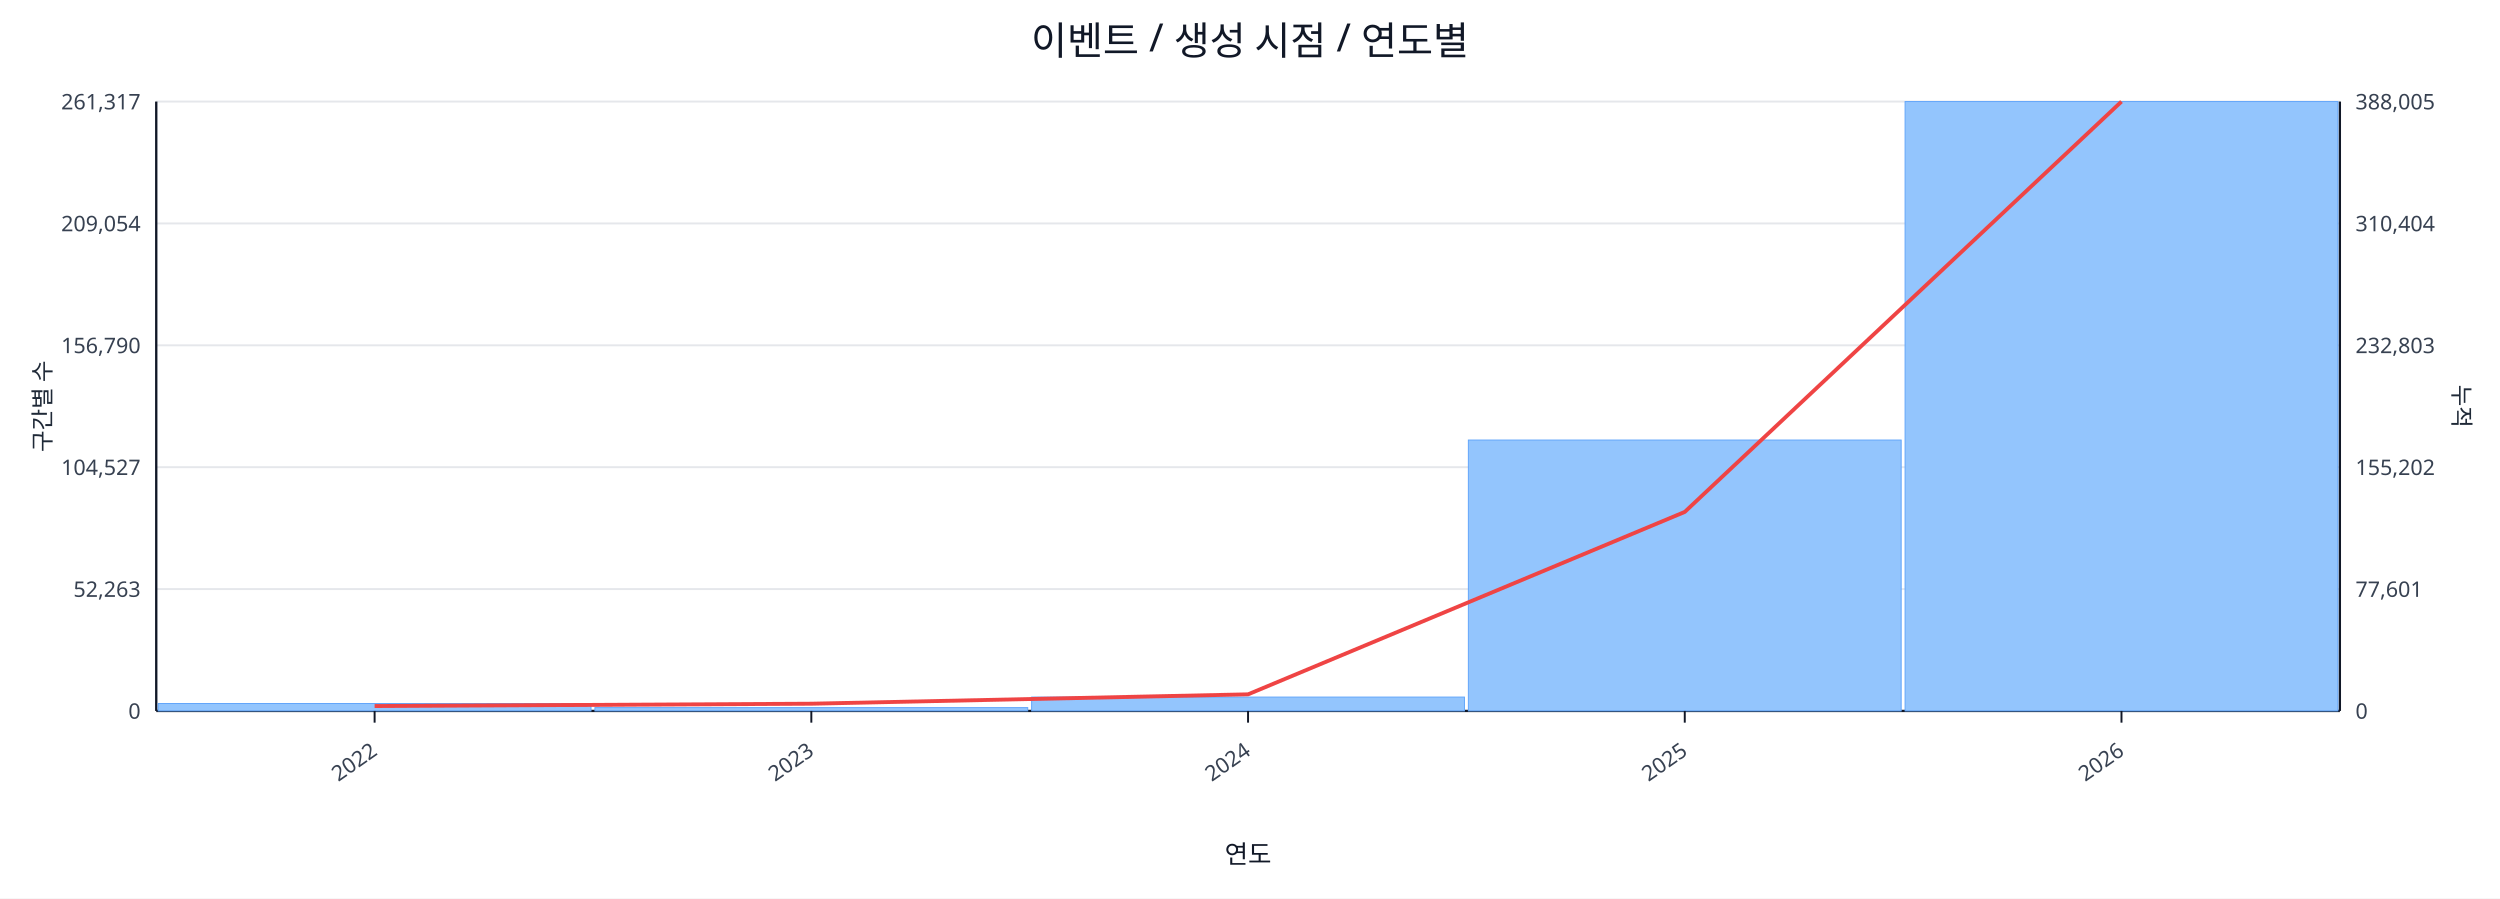
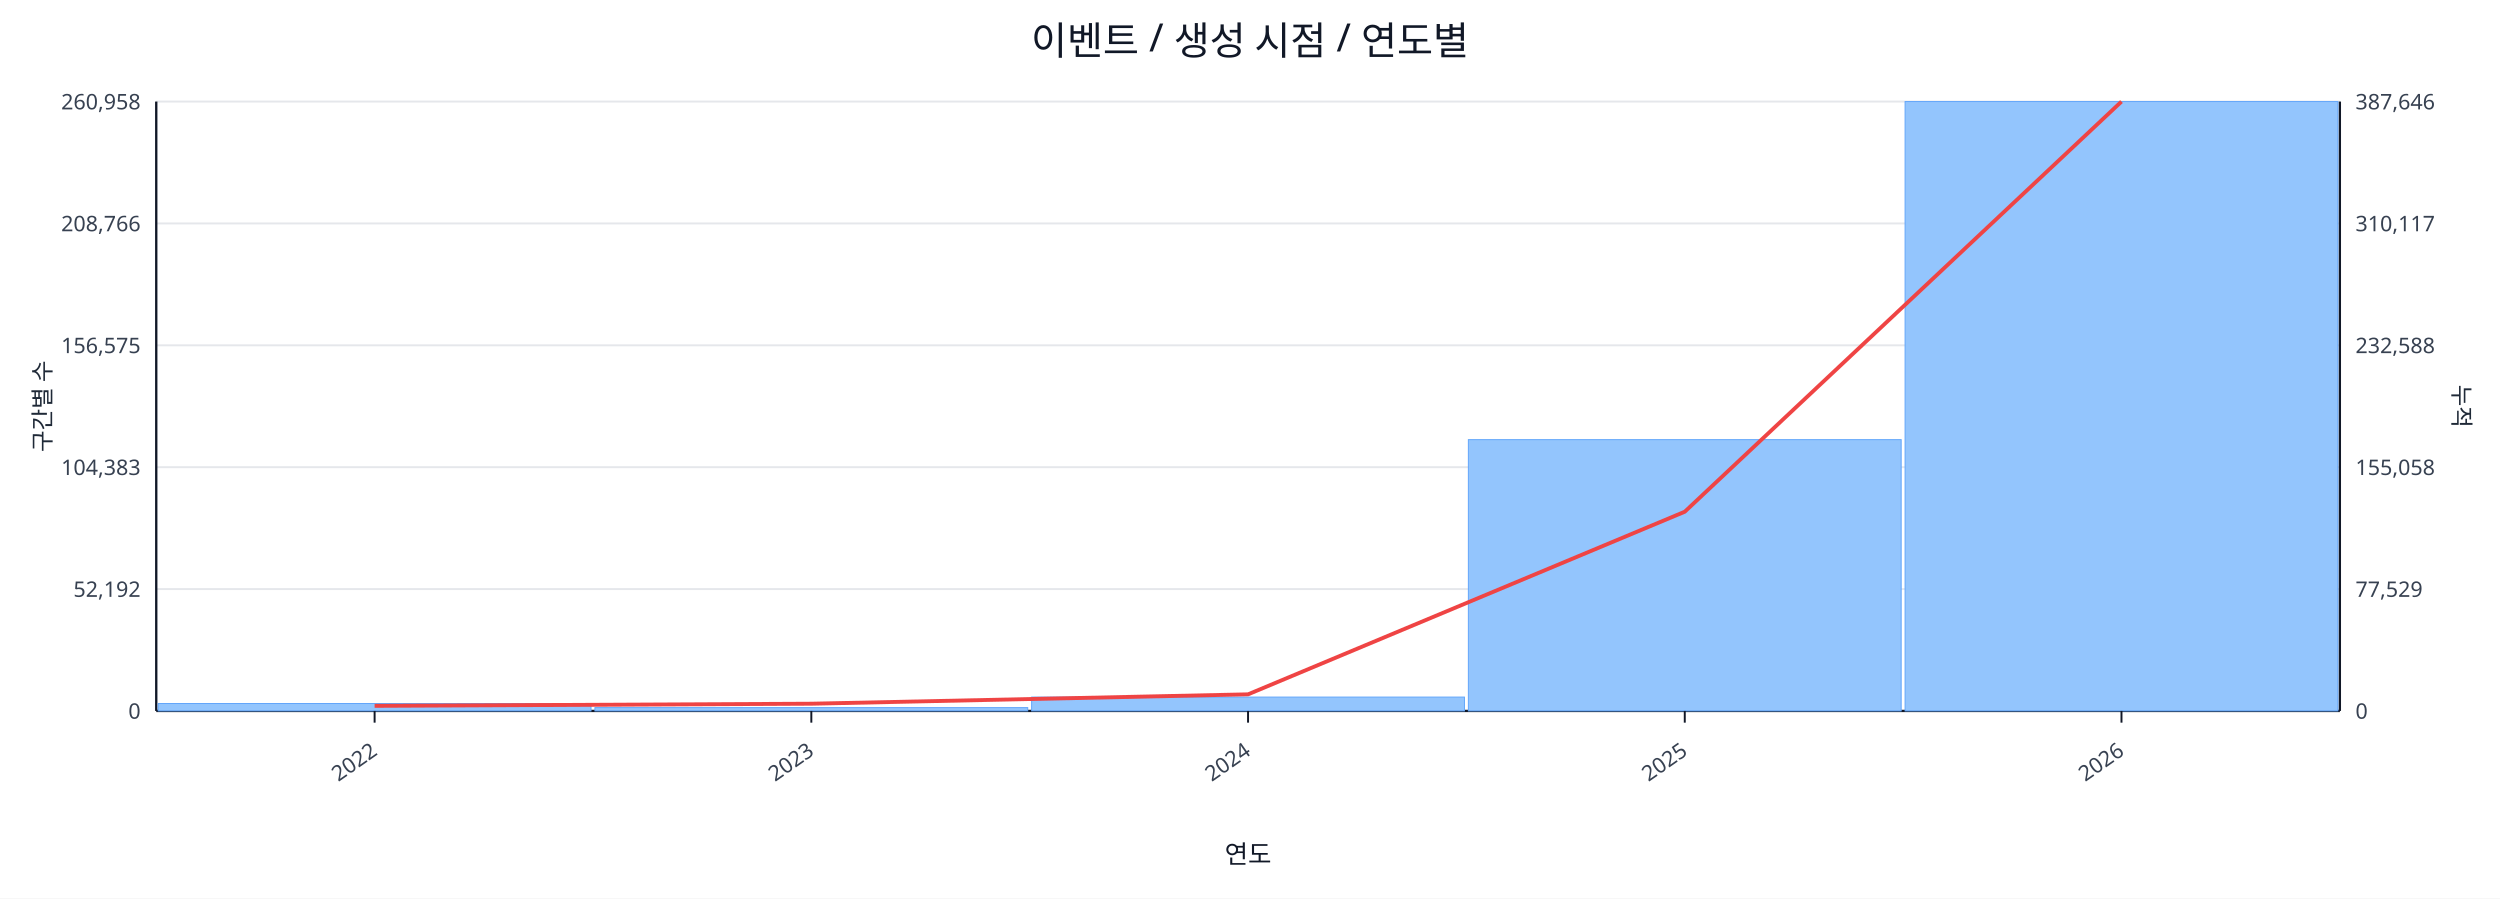
<svg xmlns="http://www.w3.org/2000/svg" width="1280" height="460" viewBox="0 0 1280 460">
  <rect x="0" y="0" width="100%" height="100%" fill="#ffffff" />
  <text x="640.0" y="28" font-size="20" text-anchor="middle" font-family="sans-serif" fill="#111827">이벤트 / 생성 시점 / 연도별</text>
  <line x1="80.0" y1="52.0" x2="1198.0" y2="52.0" stroke="#e5e7eb" stroke-width="1" />
-   <text x="72.0" y="56.0" font-size="11" text-anchor="end" font-family="sans-serif" fill="#374151">261,317</text>
-   <text x="1206.0" y="56.0" font-size="11" text-anchor="start" font-family="sans-serif" fill="#374151">388,005</text>
+   <text x="72.0" y="56.0" font-size="11" text-anchor="end" font-family="sans-serif" fill="#374151">260,958</text>
+   <text x="1206.0" y="56.0" font-size="11" text-anchor="start" font-family="sans-serif" fill="#374151">387,646</text>
  <line x1="80.0" y1="114.4" x2="1198.0" y2="114.4" stroke="#e5e7eb" stroke-width="1" />
-   <text x="72.0" y="118.4" font-size="11" text-anchor="end" font-family="sans-serif" fill="#374151">209,054</text>
-   <text x="1206.0" y="118.4" font-size="11" text-anchor="start" font-family="sans-serif" fill="#374151">310,404</text>
+   <text x="72.0" y="118.4" font-size="11" text-anchor="end" font-family="sans-serif" fill="#374151">208,766</text>
+   <text x="1206.0" y="118.4" font-size="11" text-anchor="start" font-family="sans-serif" fill="#374151">310,117</text>
  <line x1="80.0" y1="176.8" x2="1198.0" y2="176.8" stroke="#e5e7eb" stroke-width="1" />
-   <text x="72.0" y="180.8" font-size="11" text-anchor="end" font-family="sans-serif" fill="#374151">156,790</text>
-   <text x="1206.0" y="180.8" font-size="11" text-anchor="start" font-family="sans-serif" fill="#374151">232,803</text>
+   <text x="72.0" y="180.8" font-size="11" text-anchor="end" font-family="sans-serif" fill="#374151">156,575</text>
+   <text x="1206.0" y="180.8" font-size="11" text-anchor="start" font-family="sans-serif" fill="#374151">232,588</text>
  <line x1="80.0" y1="239.2" x2="1198.0" y2="239.2" stroke="#e5e7eb" stroke-width="1" />
-   <text x="72.0" y="243.2" font-size="11" text-anchor="end" font-family="sans-serif" fill="#374151">104,527</text>
-   <text x="1206.0" y="243.2" font-size="11" text-anchor="start" font-family="sans-serif" fill="#374151">155,202</text>
+   <text x="72.0" y="243.2" font-size="11" text-anchor="end" font-family="sans-serif" fill="#374151">104,383</text>
+   <text x="1206.0" y="243.2" font-size="11" text-anchor="start" font-family="sans-serif" fill="#374151">155,058</text>
  <line x1="80.0" y1="301.6" x2="1198.0" y2="301.6" stroke="#e5e7eb" stroke-width="1" />
-   <text x="72.0" y="305.6" font-size="11" text-anchor="end" font-family="sans-serif" fill="#374151">52,263</text>
-   <text x="1206.0" y="305.6" font-size="11" text-anchor="start" font-family="sans-serif" fill="#374151">77,601</text>
+   <text x="72.0" y="305.6" font-size="11" text-anchor="end" font-family="sans-serif" fill="#374151">52,192</text>
+   <text x="1206.0" y="305.6" font-size="11" text-anchor="start" font-family="sans-serif" fill="#374151">77,529</text>
  <line x1="80.0" y1="364.0" x2="1198.0" y2="364.0" stroke="#e5e7eb" stroke-width="1" />
  <text x="72.0" y="368.0" font-size="11" text-anchor="end" font-family="sans-serif" fill="#374151">0</text>
  <text x="1206.0" y="368.0" font-size="11" text-anchor="start" font-family="sans-serif" fill="#374151">0</text>
  <line x1="80.0" y1="364.0" x2="1198.0" y2="364.0" stroke="#111827" stroke-width="1.2" />
  <line x1="80.0" y1="52.0" x2="80.0" y2="364.0" stroke="#111827" stroke-width="1.2" />
  <line x1="1198.0" y1="52.0" x2="1198.0" y2="364.0" stroke="#111827" stroke-width="1.2" />
  <rect x="81.0" y="360.2" width="221.6" height="3.8" fill="#93c5fd" stroke="#60a5fa" stroke-width="0.5" />
  <rect x="304.6" y="362.3" width="221.6" height="1.7" fill="#93c5fd" stroke="#60a5fa" stroke-width="0.5" />
  <rect x="528.2" y="356.9" width="221.6" height="7.1" fill="#93c5fd" stroke="#60a5fa" stroke-width="0.5" />
-   <rect x="751.8" y="225.3" width="221.6" height="138.7" fill="#93c5fd" stroke="#60a5fa" stroke-width="0.5" />
+   <rect x="751.8" y="225.1" width="221.6" height="138.9" fill="#93c5fd" stroke="#60a5fa" stroke-width="0.5" />
  <rect x="975.4" y="52.0" width="221.6" height="312.0" fill="#93c5fd" stroke="#60a5fa" stroke-width="0.5" />
-   <polyline fill="none" stroke="#ef4444" stroke-width="2" points="191.8,361.5 415.4,360.3 639.0,355.5 862.6,262.1 1086.2,52.0" />
+   <polyline fill="none" stroke="#ef4444" stroke-width="2" points="191.8,361.4 415.4,360.3 639.0,355.5 862.6,262.0 1086.2,52.0" />
  <line x1="191.8" y1="364.0" x2="191.8" y2="370.0" stroke="#111827" stroke-width="1" />
  <text x="193.8" y="386.0" font-size="11" text-anchor="end" transform="rotate(-35 193.8 386.0)" font-family="sans-serif" fill="#374151">2022</text>
  <line x1="415.4" y1="364.0" x2="415.4" y2="370.0" stroke="#111827" stroke-width="1" />
  <text x="417.4" y="386.0" font-size="11" text-anchor="end" transform="rotate(-35 417.4 386.0)" font-family="sans-serif" fill="#374151">2023</text>
  <line x1="639.0" y1="364.0" x2="639.0" y2="370.0" stroke="#111827" stroke-width="1" />
  <text x="641.0" y="386.0" font-size="11" text-anchor="end" transform="rotate(-35 641.0 386.0)" font-family="sans-serif" fill="#374151">2024</text>
  <line x1="862.6" y1="364.0" x2="862.6" y2="370.0" stroke="#111827" stroke-width="1" />
  <text x="864.6" y="386.0" font-size="11" text-anchor="end" transform="rotate(-35 864.6 386.0)" font-family="sans-serif" fill="#374151">2025</text>
  <line x1="1086.2" y1="364.0" x2="1086.2" y2="370.0" stroke="#111827" stroke-width="1" />
  <text x="1088.2" y="386.0" font-size="11" text-anchor="end" transform="rotate(-35 1088.2 386.0)" font-family="sans-serif" fill="#374151">2026</text>
  <text x="26" y="208.0" font-size="12" transform="rotate(-90 26 208.0)" text-anchor="middle" font-family="sans-serif" fill="#1f2937">구간별 수</text>
  <text x="1256.0" y="208.0" font-size="12" transform="rotate(90 1256.0 208.0)" text-anchor="middle" font-family="sans-serif" fill="#1f2937">누적</text>
  <text x="639.0" y="442.0" font-size="13" text-anchor="middle" font-family="sans-serif" fill="#111827">연도</text>
</svg>
